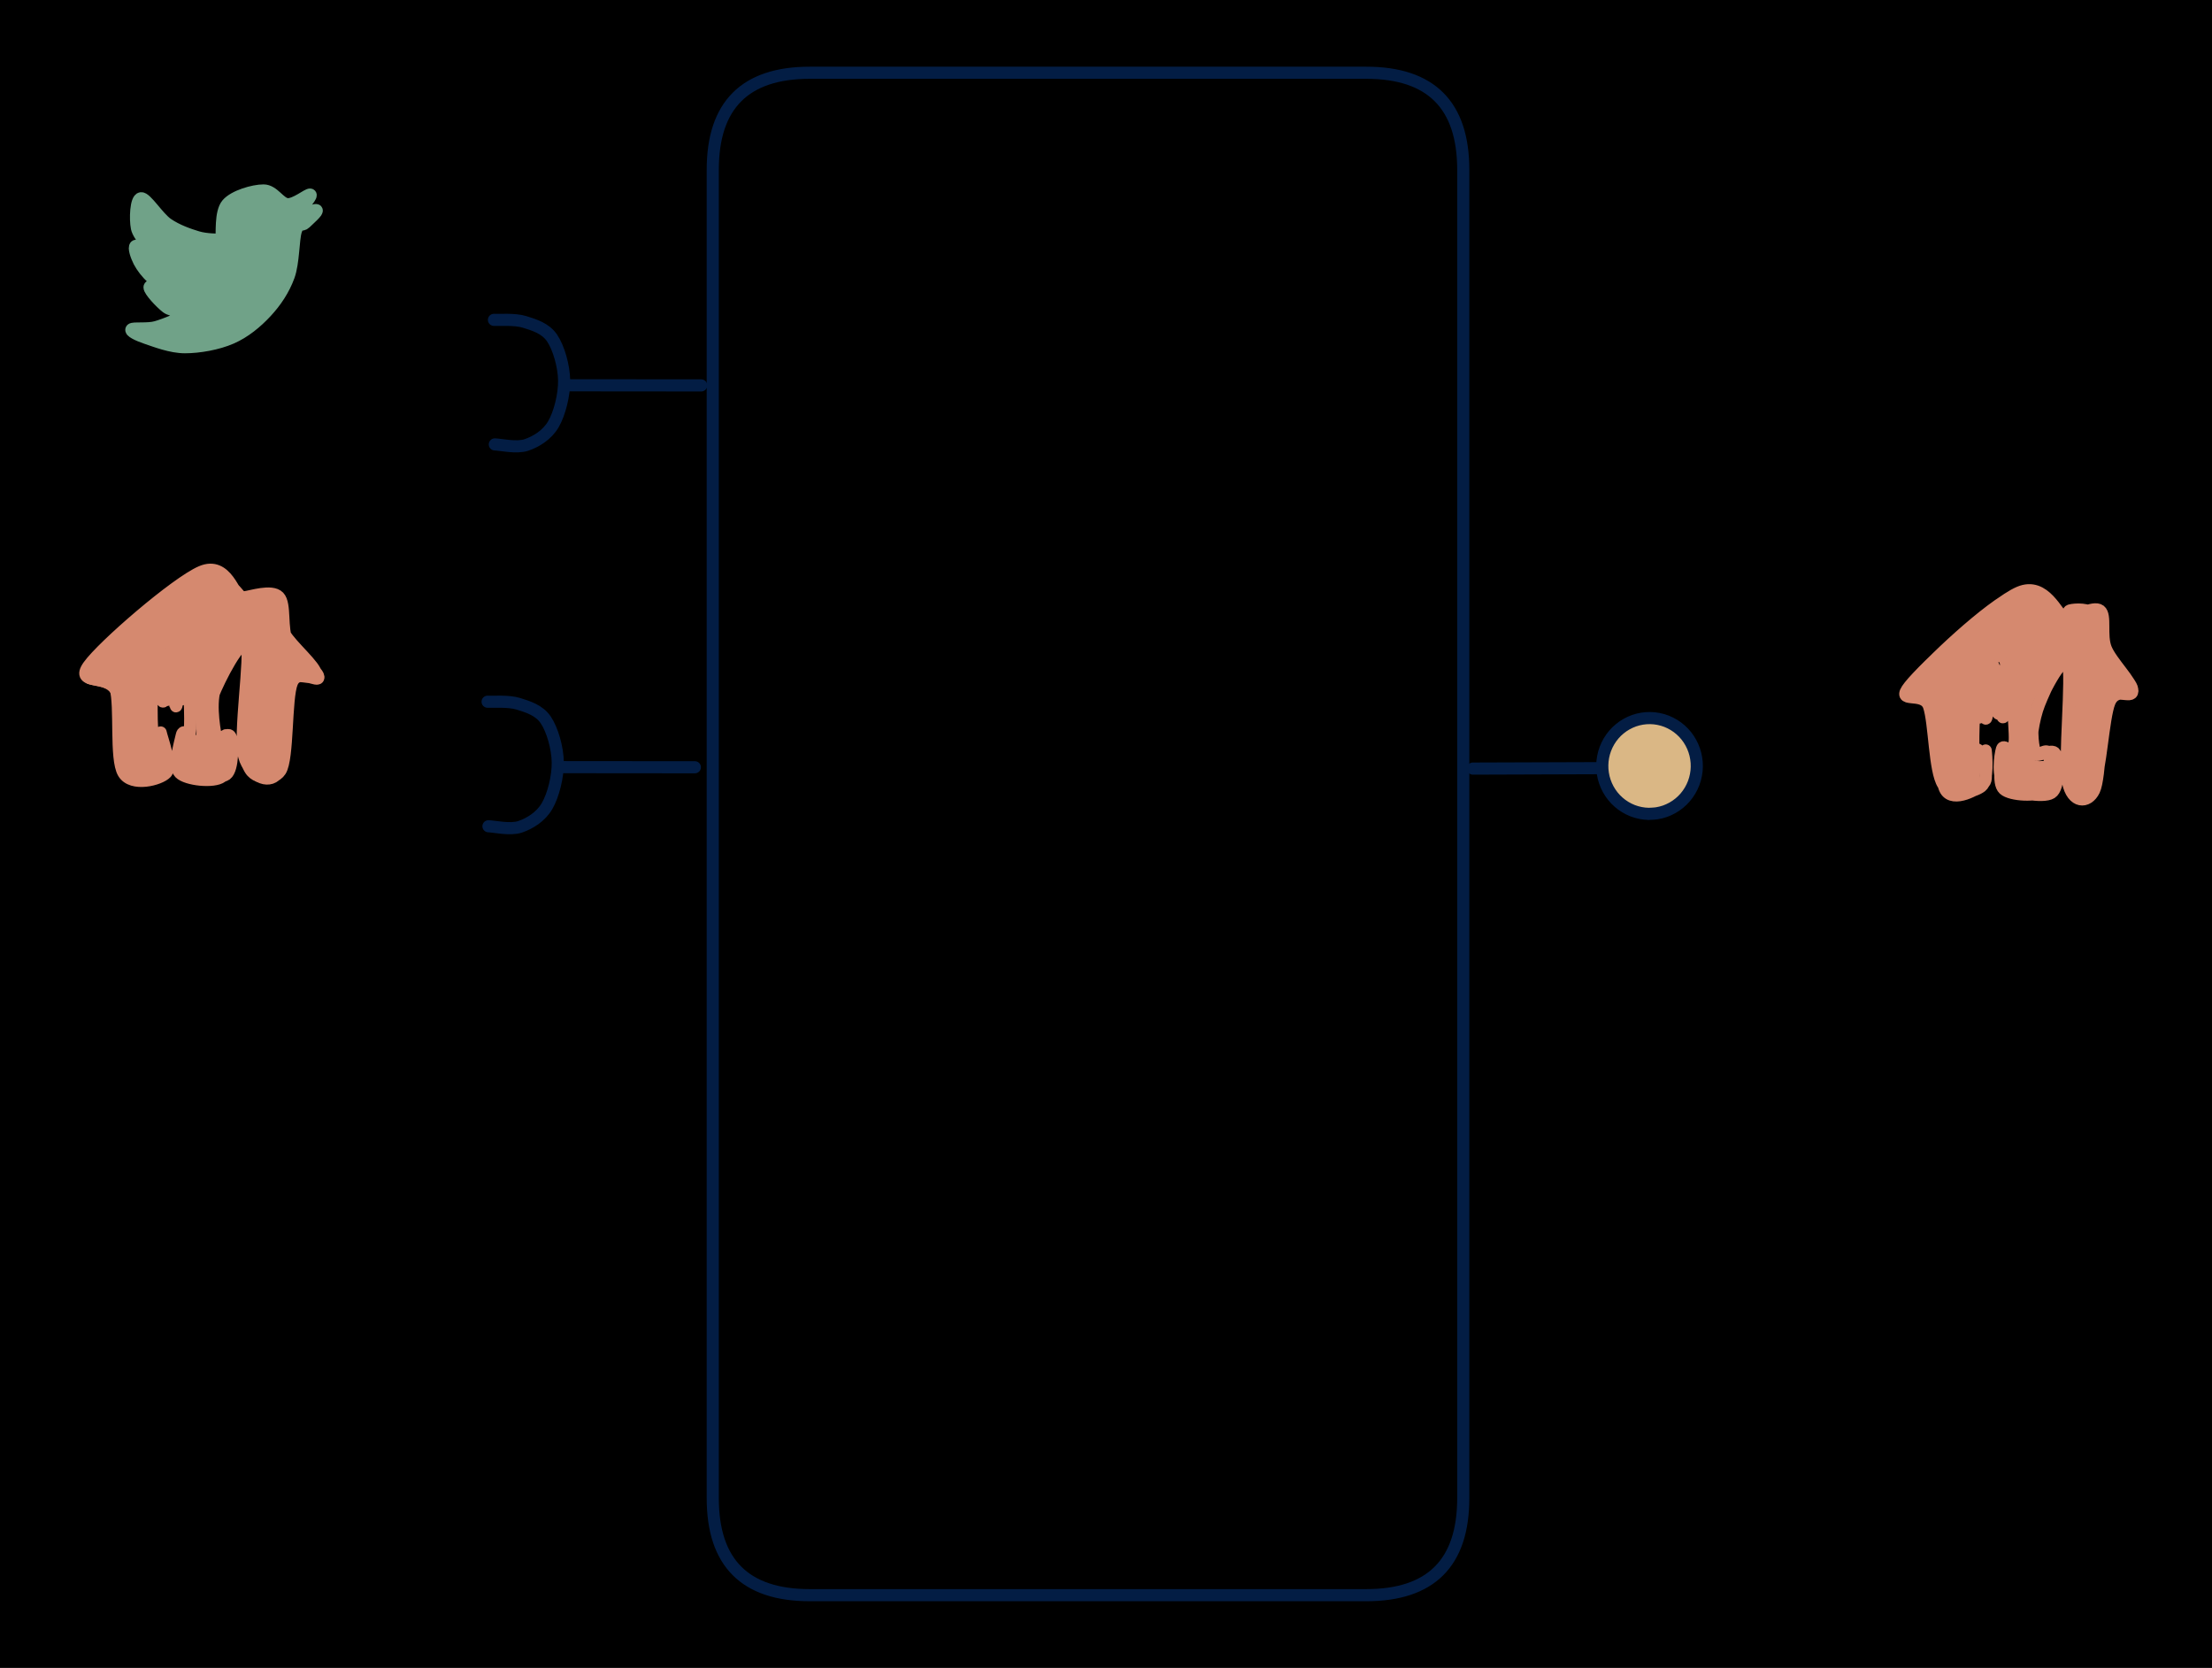
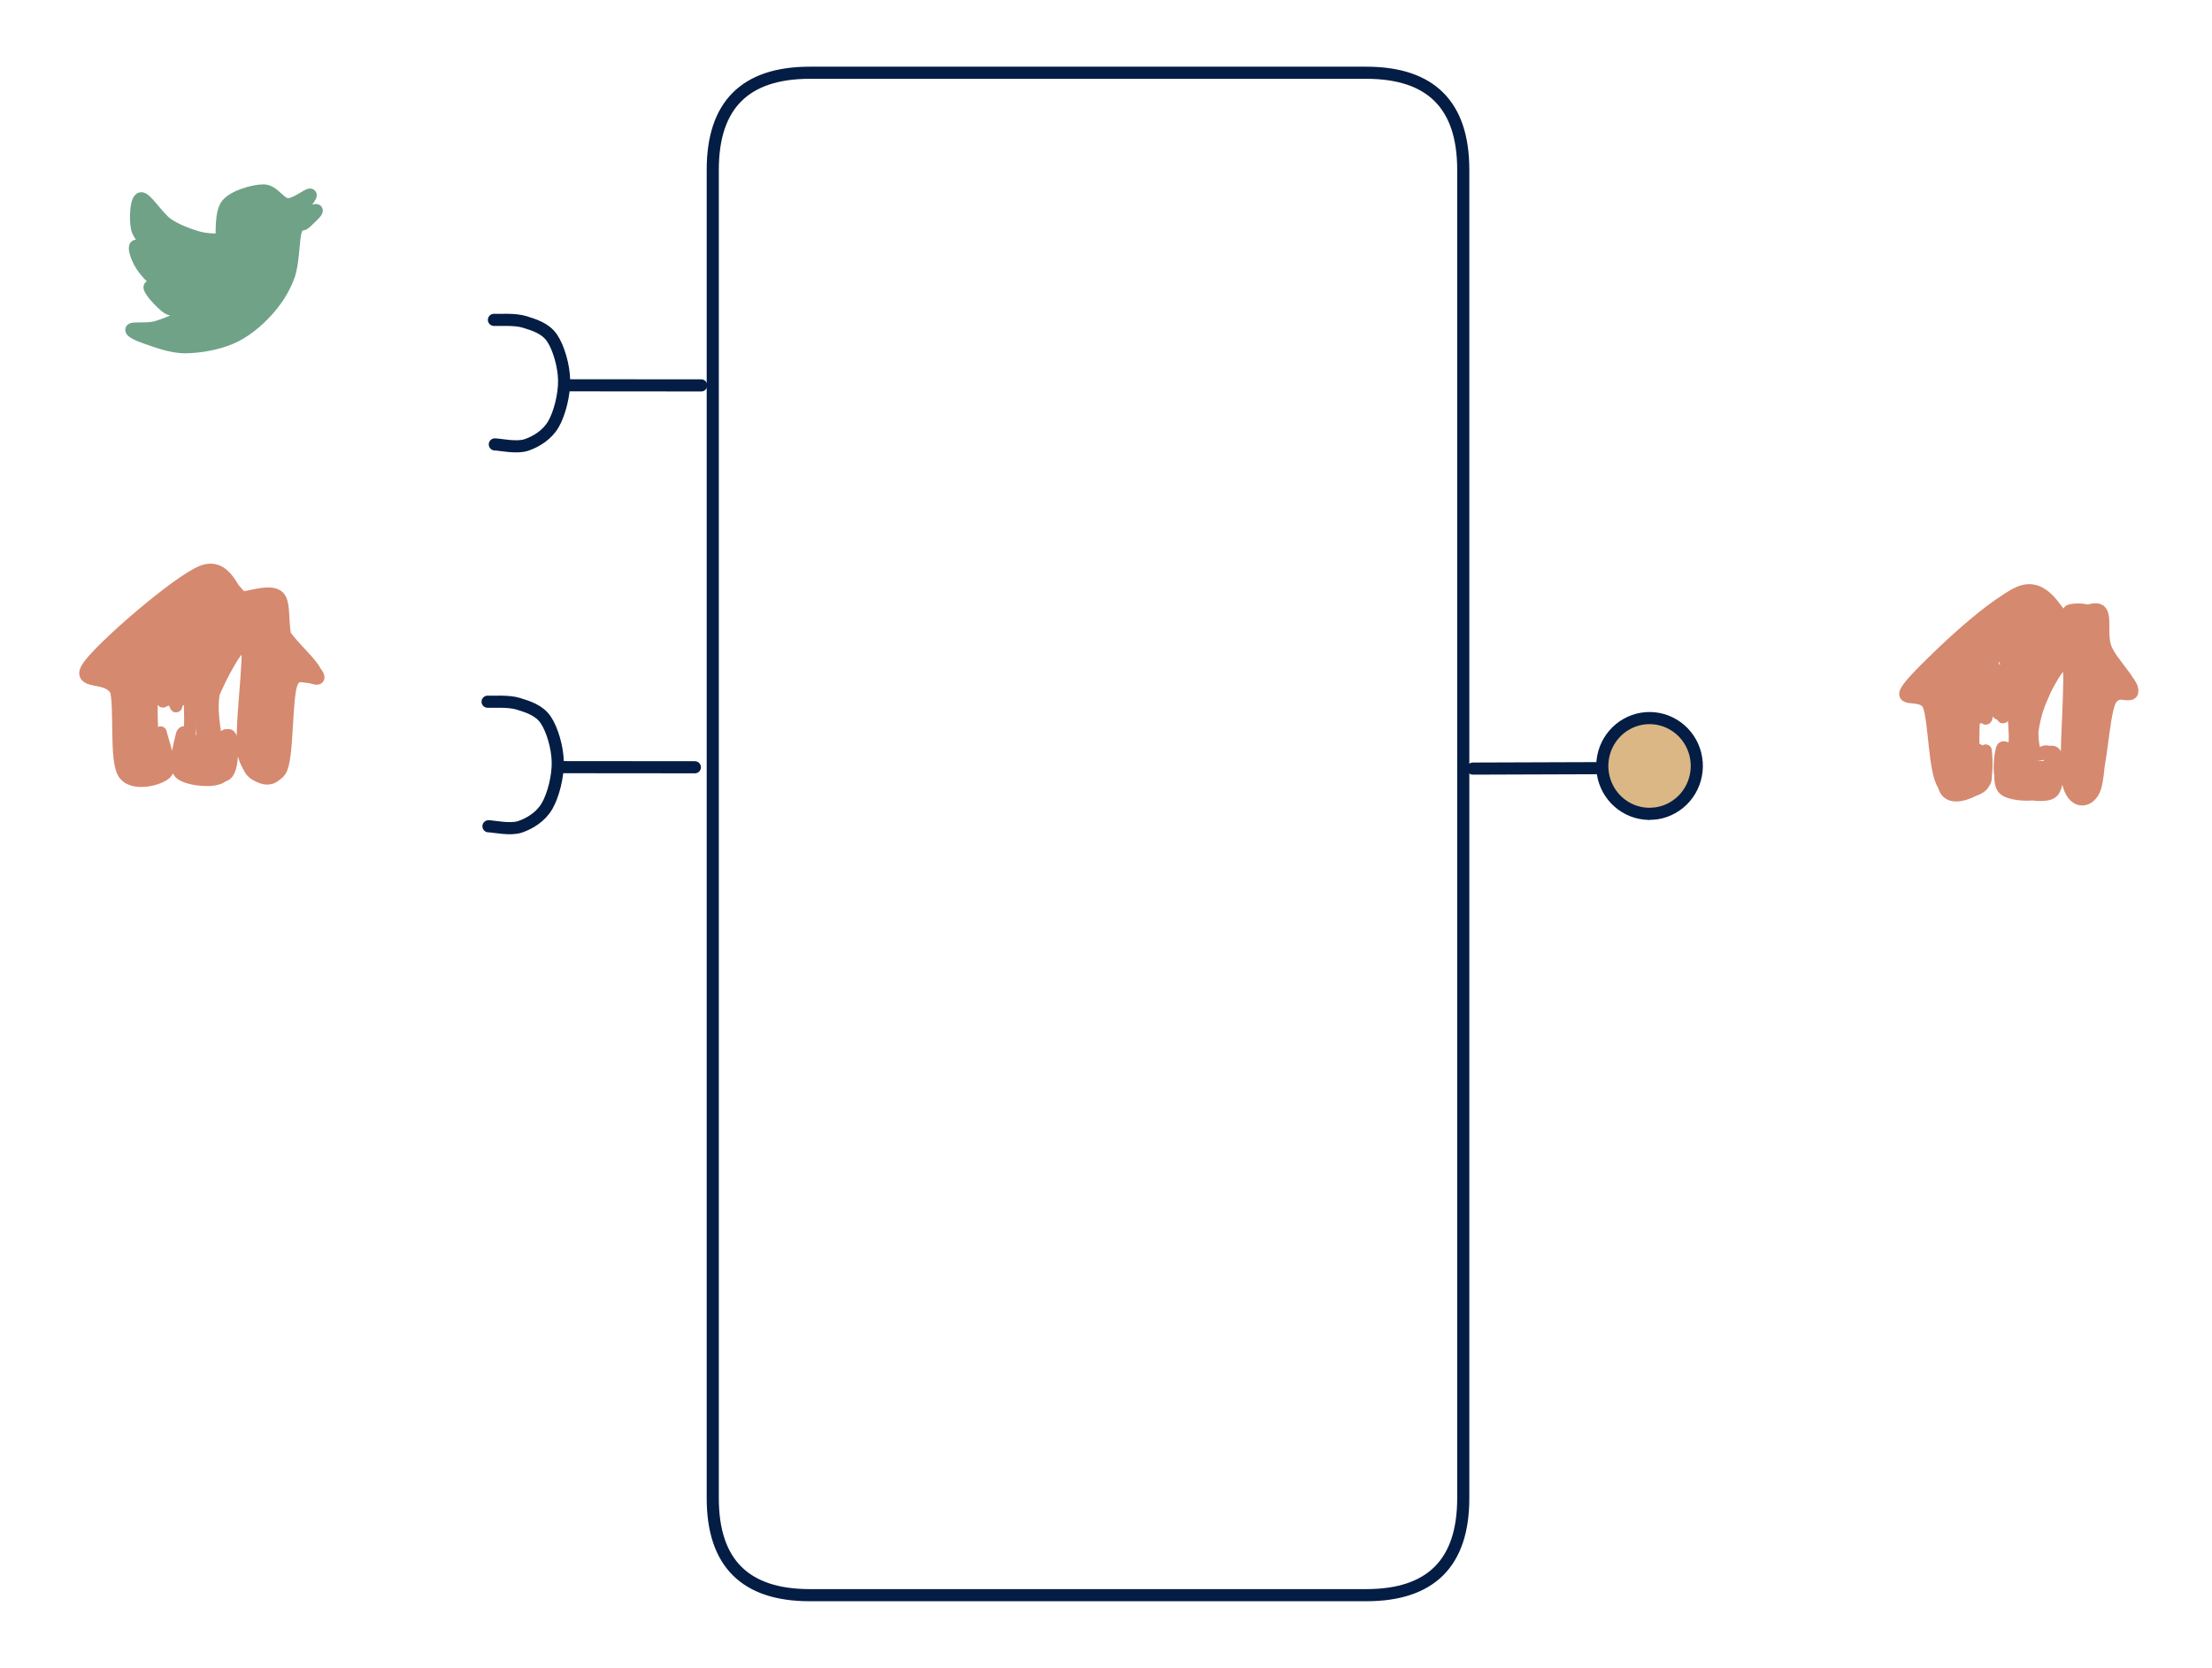
<svg xmlns="http://www.w3.org/2000/svg" version="1.1" viewBox="4846.933 1851.33 729.795 550.24" width="729.795" height="550.24">
-   <rect x="4846.933" y="1851.33" width="729.795" height="550.24" fill="#000000" />
  <g stroke-linecap="round">
    <g transform="translate(4919.958 1930.487) rotate(0 0.8961443 9.527954)" fill-rule="evenodd">
      <path d="M0 0 C0.32 -1.97, -0.4 -9.07, 1.93 -11.8 C4.25 -14.52, 10.62 -16.33, 13.92 -16.33 C17.23 -16.33, 19.21 -12.02, 21.77 -11.8 C24.34 -11.57, 28.51 -15.15, 29.33 -14.97 C30.14 -14.8, 27.6 -11.95, 26.66 -10.74 C25.72 -9.53, 22.91 -7.86, 23.7 -7.71 C24.49 -7.56, 30.74 -10.18, 31.4 -9.83 C32.07 -9.48, 28.84 -6.73, 27.7 -5.6 C26.56 -4.46, 25.5 -5.95, 24.59 -3.02 C23.68 -0.1, 23.85 7.49, 22.22 11.95 C20.59 16.41, 17.97 20.34, 14.81 23.74 C11.65 27.15, 7.73 30.42, 3.26 32.36 C-1.21 34.31, -7.33 35.39, -12 35.39 C-16.66 35.39, -21.8 33.35, -24.74 32.36 C-27.67 31.38, -30.17 30.1, -29.63 29.49 C-29.08 28.89, -24.39 29.57, -21.48 28.74 C-18.57 27.9, -12.71 25.58, -12.15 24.5 C-11.58 23.42, -16.15 23.72, -18.07 22.23 C-20 20.74, -23.75 16.76, -23.7 15.58 C-23.65 14.39, -17.9 15.65, -17.78 15.12 C-17.65 14.59, -21.4 13.74, -22.96 12.4 C-24.51 11.07, -26.22 8.85, -27.11 7.11 C-28 5.37, -29.01 2.5, -28.29 1.97 C-27.58 1.44, -22.89 4.92, -22.81 3.93 C-22.74 2.95, -27.23 -0.98, -27.85 -3.93 C-28.46 -6.88, -28.19 -13.54, -26.51 -13.76 C-24.84 -13.99, -20.89 -7.44, -17.78 -5.29 C-14.66 -3.15, -10.81 -1.79, -7.85 -0.91 C-4.89 -0.03, -1.31 -0.15, 0 0" stroke="none" stroke-width="0" fill="#70a288" fill-rule="evenodd" />
      <path d="M0 0 C0.32 -1.97, -0.4 -9.07, 1.93 -11.8 C4.25 -14.52, 10.62 -16.33, 13.92 -16.33 C17.23 -16.33, 19.21 -12.02, 21.77 -11.8 C24.34 -11.57, 28.51 -15.15, 29.33 -14.97 C30.14 -14.8, 27.6 -11.95, 26.66 -10.74 C25.72 -9.53, 22.91 -7.86, 23.7 -7.71 C24.49 -7.56, 30.74 -10.18, 31.4 -9.83 C32.07 -9.48, 28.84 -6.73, 27.7 -5.6 C26.56 -4.46, 25.5 -5.95, 24.59 -3.02 C23.68 -0.1, 23.85 7.49, 22.22 11.95 C20.59 16.41, 17.97 20.34, 14.81 23.74 C11.65 27.15, 7.73 30.42, 3.26 32.36 C-1.21 34.31, -7.33 35.39, -12 35.39 C-16.66 35.39, -21.8 33.35, -24.74 32.36 C-27.67 31.38, -30.17 30.1, -29.63 29.49 C-29.08 28.89, -24.39 29.57, -21.48 28.74 C-18.57 27.9, -12.71 25.58, -12.15 24.5 C-11.58 23.42, -16.15 23.72, -18.07 22.23 C-20 20.74, -23.75 16.76, -23.7 15.58 C-23.65 14.39, -17.9 15.65, -17.78 15.12 C-17.65 14.59, -21.4 13.74, -22.96 12.4 C-24.51 11.07, -26.22 8.85, -27.11 7.11 C-28 5.37, -29.01 2.5, -28.29 1.97 C-27.58 1.44, -22.89 4.92, -22.81 3.93 C-22.74 2.95, -27.23 -0.98, -27.85 -3.93 C-28.46 -6.88, -28.19 -13.54, -26.51 -13.76 C-24.84 -13.99, -20.89 -7.44, -17.78 -5.29 C-14.66 -3.15, -10.81 -1.79, -7.85 -0.91 C-4.89 -0.03, -1.31 -0.15, 0 0 M0 0 C0.32 -1.97, -0.4 -9.07, 1.93 -11.8 C4.25 -14.52, 10.62 -16.33, 13.92 -16.33 C17.23 -16.33, 19.21 -12.02, 21.77 -11.8 C24.34 -11.57, 28.51 -15.15, 29.33 -14.97 C30.14 -14.8, 27.6 -11.95, 26.66 -10.74 C25.72 -9.53, 22.91 -7.86, 23.7 -7.71 C24.49 -7.56, 30.74 -10.18, 31.4 -9.83 C32.07 -9.48, 28.84 -6.73, 27.7 -5.6 C26.56 -4.46, 25.5 -5.95, 24.59 -3.02 C23.68 -0.1, 23.85 7.49, 22.22 11.95 C20.59 16.41, 17.97 20.34, 14.81 23.74 C11.65 27.15, 7.73 30.42, 3.26 32.36 C-1.21 34.31, -7.33 35.39, -12 35.39 C-16.66 35.39, -21.8 33.35, -24.74 32.36 C-27.67 31.38, -30.17 30.1, -29.63 29.49 C-29.08 28.89, -24.39 29.57, -21.48 28.74 C-18.57 27.9, -12.71 25.58, -12.15 24.5 C-11.58 23.42, -16.15 23.72, -18.07 22.23 C-20 20.74, -23.75 16.76, -23.7 15.58 C-23.65 14.39, -17.9 15.65, -17.78 15.12 C-17.65 14.59, -21.4 13.74, -22.96 12.4 C-24.51 11.07, -26.22 8.85, -27.11 7.11 C-28 5.37, -29.01 2.5, -28.29 1.97 C-27.58 1.44, -22.89 4.92, -22.81 3.93 C-22.74 2.95, -27.23 -0.98, -27.85 -3.93 C-28.46 -6.88, -28.19 -13.54, -26.51 -13.76 C-24.84 -13.99, -20.89 -7.44, -17.78 -5.29 C-14.66 -3.15, -10.81 -1.79, -7.85 -0.91 C-4.89 -0.03, -1.31 -0.15, 0 0" stroke="#70a288" stroke-width="4" fill="none" />
    </g>
  </g>
  <g stroke-linecap="round">
    <g transform="translate(4900.083 2093.957) rotate(0 13.44975 -19.83895)" fill-rule="evenodd">
      <path d="M0.29 1.01 C0.87 2.6, 4.64 7.82, 2.52 9.41 C0.39 11.01, -9.35 14.36, -12.48 10.58 C-15.62 6.8, -14.35 -7.97, -16.29 -13.24 C-18.22 -18.51, -29.15 -14.5, -24.09 -21.03 C-19.03 -27.55, 5.13 -48.37, 14.08 -52.39 C23.02 -56.41, 27.25 -46.15, 29.6 -45.13 C31.96 -44.12, 26.46 -46.13, 28.22 -46.27 C29.98 -46.42, 38.09 -47.96, 40.17 -45.99 C42.25 -44.02, 38.67 -38.68, 40.71 -34.45 C42.75 -30.21, 52.06 -23.73, 52.39 -20.55 C52.73 -17.38, 44.78 -20.95, 42.72 -15.39 C40.66 -9.82, 42.67 8.53, 40.03 12.81 C37.38 17.09, 28.8 16.94, 26.85 10.3 C24.89 3.65, 29.64 -22.69, 28.29 -27.07 C26.94 -31.44, 20.82 -20.4, 18.77 -15.94 C16.72 -11.48, 15.7 -3.22, 16 -0.33 C16.3 2.57, 19.97 -0.53, 20.57 1.42 C21.16 3.38, 21.57 9.45, 19.57 11.4 C17.56 13.35, 10.32 15.14, 8.54 13.11 C6.77 11.07, 8.38 1.68, 8.9 -0.8 C9.42 -3.28, 11.91 2.72, 11.67 -1.77 C11.43 -6.26, 8.57 -26.25, 7.44 -27.76 C6.32 -29.27, 5.91 -10.65, 4.91 -10.81 C3.92 -10.98, 1.83 -29.01, 1.47 -28.74 C1.12 -28.48, 3.11 -9.32, 2.79 -9.21 C2.46 -9.1, 0.86 -29.06, -0.49 -28.09 C-1.84 -27.11, -5.59 -8.15, -5.3 -3.34 C-5.01 1.46, 0.5 0.5, 1.25 0.74" stroke="none" stroke-width="0" fill="#d5896f" fill-rule="evenodd" />
      <path d="M-0.14 -0.99 C0.25 0.98, 3.71 10.11, 1.67 12.34 C-0.38 14.56, -9.63 17, -12.41 12.35 C-15.19 7.7, -13.28 -9.65, -15.02 -15.57 C-16.76 -21.49, -27.34 -16.97, -22.85 -23.16 C-18.36 -29.34, 3.29 -49.37, 11.94 -52.7 C20.58 -56.03, 26.25 -44.37, 29.02 -43.15 C31.8 -41.92, 27.22 -45.13, 28.58 -45.36 C29.95 -45.6, 35.17 -46.51, 37.19 -44.54 C39.21 -42.56, 38.38 -37.57, 40.71 -33.5 C43.04 -29.42, 51.1 -22.82, 51.17 -20.07 C51.24 -17.32, 43.21 -22.35, 41.12 -17 C39.02 -11.65, 40.74 7.93, 38.59 12.02 C36.44 16.1, 29.95 14.42, 28.23 7.51 C26.5 0.6, 30.1 -25.98, 28.24 -29.43 C26.38 -32.88, 19.06 -18.27, 17.07 -13.18 C15.08 -8.08, 15.32 -1.13, 16.29 1.12 C17.25 3.37, 22 -1.63, 22.87 0.33 C23.73 2.28, 23.82 11.11, 21.48 12.86 C19.13 14.61, 11.13 12.84, 8.78 10.84 C6.44 8.84, 7.27 3.02, 7.41 0.84 C7.56 -1.33, 9.45 2.44, 9.63 -2.2 C9.8 -6.84, 8.95 -25.39, 8.45 -27 C7.95 -28.6, 7.52 -11.71, 6.64 -11.84 C5.77 -11.96, 4.23 -27.87, 3.22 -27.76 C2.21 -27.65, 1.54 -10.99, 0.61 -11.17 C-0.33 -11.34, -1.79 -30.2, -2.39 -28.81 C-2.99 -27.42, -3.33 -7.5, -3 -2.84 C-2.66 1.83, -0.97 -1.09, -0.37 -0.82 M-1.68 1.11 C-1.3 2.72, 2.6 9.29, 1.23 10.83 C-0.14 12.37, -7.26 14.59, -9.9 10.32 C-12.53 6.06, -12.24 -9.19, -14.58 -14.74 C-16.92 -20.29, -28.57 -16.42, -23.93 -22.96 C-19.28 -29.51, 4.85 -50.38, 13.26 -53.99 C21.67 -57.59, 24.18 -45.99, 26.55 -44.59 C28.92 -43.19, 25.44 -45.4, 27.49 -45.59 C29.53 -45.77, 36.46 -48.19, 38.83 -45.73 C41.19 -43.27, 39.51 -35.22, 41.69 -30.82 C43.87 -26.42, 51.66 -21.55, 51.9 -19.31 C52.14 -17.06, 45.24 -22.53, 43.15 -17.37 C41.06 -12.21, 41.97 7.6, 39.35 11.64 C36.73 15.68, 29.27 13.84, 27.41 6.86 C25.55 -0.13, 29.8 -26.63, 28.18 -30.29 C26.55 -33.95, 19.3 -20.51, 17.68 -15.11 C16.06 -9.72, 17.78 -0.47, 18.45 2.09 C19.11 4.65, 21.42 -1.66, 21.69 0.25 C21.96 2.17, 22.64 11.56, 20.06 13.58 C17.47 15.6, 8.36 14.64, 6.16 12.36 C3.95 10.09, 6.25 2.53, 6.82 -0.08 C7.39 -2.69, 9.35 1.28, 9.57 -3.31 C9.79 -7.9, 8.91 -26.58, 8.14 -27.63 C7.36 -28.68, 5.51 -9.61, 4.93 -9.6 C4.35 -9.59, 5.17 -27.22, 4.64 -27.57 C4.12 -27.92, 2.76 -11.32, 1.79 -11.68 C0.81 -12.04, -0.12 -30.99, -1.23 -29.72 C-2.33 -28.44, -4.96 -9.06, -4.84 -4.05 C-4.71 0.95, -1.08 -0.44, -0.46 0.32" stroke="#d5896f" stroke-width="4" fill="none" />
    </g>
  </g>
  <g stroke-linecap="round" transform="translate(5082.09 1875.33) rotate(0 123.8051 251.1225)">
    <path d="M32 0 C101.85 0, 171.7 0, 215.61 0 M32 0 C81.32 0, 130.64 0, 215.61 0 M215.61 0 C236.94 0, 247.61 10.67, 247.61 32 M215.61 0 C236.94 0, 247.61 10.67, 247.61 32 M247.61 32 C247.61 200.26, 247.61 368.52, 247.61 470.24 M247.61 32 C247.61 196.27, 247.61 360.55, 247.61 470.24 M247.61 470.24 C247.61 491.58, 236.94 502.24, 215.61 502.24 M247.61 470.24 C247.61 491.58, 236.94 502.24, 215.61 502.24 M215.61 502.24 C151.48 502.24, 87.35 502.24, 32 502.24 M215.61 502.24 C174.18 502.24, 132.75 502.24, 32 502.24 M32 502.24 C10.67 502.24, 0 491.58, 0 470.24 M32 502.24 C10.67 502.24, 0 491.58, 0 470.24 M0 470.24 C0 354.83, 0 239.41, 0 32 M0 470.24 C0 377.87, 0 285.49, 0 32 M0 32 C0 10.67, 10.67 0, 32 0 M0 32 C0 10.67, 10.67 0, 32 0" stroke="#031d44" stroke-width="4" fill="none" />
  </g>
  <g stroke-linecap="round">
    <g transform="translate(5001.35 1966.15) rotate(269.5993 20.20242 11.50673)">
      <path d="M0 0 C-0.04 1.74, -1.34 7.21, -0.25 10.44 C0.83 13.66, 2.98 17.27, 6.52 19.37 C10.05 21.46, 16.21 23.05, 20.95 23.01 C25.69 22.98, 31.74 21.29, 34.97 19.13 C38.2 16.98, 39.33 13.27, 40.35 10.08 C41.37 6.89, 40.97 1.68, 41.09 0 M0 0 C-0.04 1.74, -1.34 7.21, -0.25 10.44 C0.83 13.66, 2.98 17.27, 6.52 19.37 C10.05 21.46, 16.21 23.05, 20.95 23.01 C25.69 22.98, 31.74 21.29, 34.97 19.13 C38.2 16.98, 39.33 13.27, 40.35 10.08 C41.37 6.89, 40.97 1.68, 41.09 0" stroke="#031d44" stroke-width="4" fill="none" />
    </g>
  </g>
  <g stroke-linecap="round">
    <g transform="translate(5056.256 1956.258) rotate(269.5993 -0.1761756 22.19813)">
      <path d="M0 0 C-0.06 7.4, -0.29 37, -0.35 44.4 M0 0 C-0.06 7.4, -0.29 37, -0.35 44.4" stroke="#031d44" stroke-width="4" fill="none" />
    </g>
  </g>
  <g stroke-linecap="round">
    <g transform="translate(4999.254 2092.122) rotate(269.5993 20.20242 11.50673)">
      <path d="M0 0 C-0.04 1.74, -1.34 7.21, -0.25 10.44 C0.83 13.66, 2.98 17.27, 6.52 19.37 C10.05 21.46, 16.21 23.05, 20.95 23.01 C25.69 22.98, 31.74 21.29, 34.97 19.13 C38.2 16.98, 39.33 13.27, 40.35 10.08 C41.37 6.89, 40.97 1.68, 41.09 0 M0 0 C-0.04 1.74, -1.34 7.21, -0.25 10.44 C0.83 13.66, 2.98 17.27, 6.52 19.37 C10.05 21.46, 16.21 23.05, 20.95 23.01 C25.69 22.98, 31.74 21.29, 34.97 19.13 C38.2 16.98, 39.33 13.27, 40.35 10.08 C41.37 6.89, 40.97 1.68, 41.09 0" stroke="#031d44" stroke-width="4" fill="none" />
    </g>
  </g>
  <g stroke-linecap="round">
    <g transform="translate(5054.16 2082.23) rotate(269.5993 -0.1761756 22.19813)">
      <path d="M0 0 C-0.06 7.4, -0.29 37, -0.35 44.4 M0 0 C-0.06 7.4, -0.29 37, -0.35 44.4" stroke="#031d44" stroke-width="4" fill="none" />
    </g>
  </g>
  <g stroke-linecap="round">
    <g transform="translate(5352.768 2084.501) rotate(90.96151 0.4103828 20.31395)">
      <path d="M0 0 C0.14 6.77, 0.68 33.86, 0.82 40.63 M0 0 C0.14 6.77, 0.68 33.86, 0.82 40.63" stroke="#031d44" stroke-width="4" fill="none" />
    </g>
  </g>
  <g stroke-linecap="round" transform="translate(5375.358 2088.422) rotate(90.96151 15.79974 15.59455)">
    <path d="M31.6 15.59 C31.6 16.5, 31.52 17.41, 31.36 18.3 C31.2 19.19, 30.96 20.08, 30.65 20.93 C30.33 21.78, 29.94 22.61, 29.48 23.39 C29.03 24.17, 28.49 24.93, 27.9 25.62 C27.32 26.31, 26.66 26.96, 25.96 27.54 C25.26 28.12, 24.49 28.65, 23.7 29.1 C22.91 29.55, 22.06 29.94, 21.2 30.25 C20.34 30.56, 19.44 30.8, 18.54 30.95 C17.64 31.11, 16.71 31.19, 15.8 31.19 C14.89 31.19, 13.96 31.11, 13.06 30.95 C12.16 30.8, 11.26 30.56, 10.4 30.25 C9.54 29.94, 8.69 29.55, 7.9 29.1 C7.11 28.65, 6.34 28.12, 5.64 27.54 C4.94 26.96, 4.28 26.31, 3.7 25.62 C3.11 24.93, 2.57 24.17, 2.12 23.39 C1.66 22.61, 1.27 21.78, 0.95 20.93 C0.64 20.08, 0.4 19.19, 0.24 18.3 C0.08 17.41, 0 16.5, 0 15.59 C0 14.69, 0.08 13.78, 0.24 12.89 C0.4 12, 0.64 11.11, 0.95 10.26 C1.27 9.41, 1.66 8.58, 2.12 7.8 C2.57 7.02, 3.11 6.26, 3.7 5.57 C4.28 4.88, 4.94 4.23, 5.64 3.65 C6.34 3.07, 7.11 2.54, 7.9 2.09 C8.69 1.64, 9.54 1.25, 10.4 0.94 C11.26 0.63, 12.16 0.39, 13.06 0.24 C13.96 0.08, 14.89 0, 15.8 0 C16.71 0, 17.64 0.08, 18.54 0.24 C19.44 0.39, 20.34 0.63, 21.2 0.94 C22.06 1.25, 22.91 1.64, 23.7 2.09 C24.49 2.54, 25.26 3.07, 25.96 3.65 C26.66 4.23, 27.32 4.88, 27.9 5.57 C28.49 6.26, 29.03 7.02, 29.48 7.8 C29.94 8.58, 30.33 9.41, 30.65 10.26 C30.96 11.11, 31.2 12, 31.36 12.89 C31.52 13.78, 31.56 15.14, 31.6 15.59 C31.64 16.05, 31.64 15.14, 31.6 15.59" stroke="none" stroke-width="0" fill="#dab785" />
    <path d="M31.6 15.59 C31.6 16.5, 31.52 17.41, 31.36 18.3 C31.2 19.19, 30.96 20.08, 30.65 20.93 C30.33 21.78, 29.94 22.61, 29.48 23.39 C29.03 24.17, 28.49 24.93, 27.9 25.62 C27.32 26.31, 26.66 26.96, 25.96 27.54 C25.26 28.12, 24.49 28.65, 23.7 29.1 C22.91 29.55, 22.06 29.94, 21.2 30.25 C20.34 30.56, 19.44 30.8, 18.54 30.95 C17.64 31.11, 16.71 31.19, 15.8 31.19 C14.89 31.19, 13.96 31.11, 13.06 30.95 C12.16 30.8, 11.26 30.56, 10.4 30.25 C9.54 29.94, 8.69 29.55, 7.9 29.1 C7.11 28.65, 6.34 28.12, 5.64 27.54 C4.94 26.96, 4.28 26.31, 3.7 25.62 C3.11 24.93, 2.57 24.17, 2.12 23.39 C1.66 22.61, 1.27 21.78, 0.95 20.93 C0.64 20.08, 0.4 19.19, 0.24 18.3 C0.08 17.41, 0 16.5, 0 15.59 C0 14.69, 0.08 13.78, 0.24 12.89 C0.4 12, 0.64 11.11, 0.95 10.26 C1.27 9.41, 1.66 8.58, 2.12 7.8 C2.57 7.02, 3.11 6.26, 3.7 5.57 C4.28 4.88, 4.94 4.23, 5.64 3.65 C6.34 3.07, 7.11 2.54, 7.9 2.09 C8.69 1.64, 9.54 1.25, 10.4 0.94 C11.26 0.63, 12.16 0.39, 13.06 0.24 C13.96 0.08, 14.89 0, 15.8 0 C16.71 0, 17.64 0.08, 18.54 0.24 C19.44 0.39, 20.34 0.63, 21.2 0.94 C22.06 1.25, 22.91 1.64, 23.7 2.09 C24.49 2.54, 25.26 3.07, 25.96 3.65 C26.66 4.23, 27.32 4.88, 27.9 5.57 C28.49 6.26, 29.03 7.02, 29.48 7.8 C29.94 8.58, 30.33 9.41, 30.65 10.26 C30.96 11.11, 31.2 12, 31.36 12.89 C31.52 13.78, 31.56 15.14, 31.6 15.59 C31.64 16.05, 31.64 15.14, 31.6 15.59" stroke="#031d44" stroke-width="4" fill="none" />
  </g>
  <g stroke-linecap="round">
    <g transform="translate(5500.578 2099.317) rotate(0 12.40191 -18.76597)" fill-rule="evenodd">
      <path d="M-0.75 -1.02 C-1.14 1.19, 0.76 9.39, -1.39 11.42 C-3.54 13.46, -11.46 15.32, -13.65 11.17 C-15.85 7.02, -13.33 -7.61, -14.59 -13.46 C-15.84 -19.31, -25.86 -17.62, -21.18 -23.93 C-16.5 -30.24, 5.57 -48.1, 13.5 -51.32 C21.43 -54.54, 24.06 -44.22, 26.41 -43.26 C28.75 -42.31, 26.03 -45.12, 27.58 -45.59 C29.12 -46.06, 33.19 -48.47, 35.68 -46.07 C38.17 -43.68, 39.85 -35.61, 42.53 -31.23 C45.2 -26.86, 52.15 -22.23, 51.74 -19.83 C51.32 -17.43, 42.18 -22.12, 40.03 -16.84 C37.88 -11.55, 40.9 8.02, 38.84 11.9 C36.78 15.79, 29.58 13.05, 27.68 6.49 C25.77 -0.08, 29.22 -23.85, 27.41 -27.47 C25.59 -31.09, 18.57 -20.07, 16.76 -15.22 C14.95 -10.37, 15.29 -1.49, 16.56 1.62 C17.83 4.74, 23.29 1.67, 24.36 3.46 C25.44 5.25, 25.83 10.76, 23.02 12.34 C20.21 13.92, 10.14 14.95, 7.51 12.95 C4.87 10.95, 6.77 3.02, 7.21 0.36 C7.65 -2.31, 10.09 1.26, 10.15 -3.04 C10.21 -7.34, 8 -23.9, 7.57 -25.46 C7.14 -27.03, 7.88 -11.75, 7.58 -12.43 C7.28 -13.12, 7.06 -29.87, 5.78 -29.58 C4.51 -29.29, 1.55 -11.17, -0.08 -10.72 C-1.71 -10.26, -3.44 -27.88, -4.01 -26.85 C-4.59 -25.83, -3.83 -8.91, -3.53 -4.58 C-3.24 -0.24, -3.06 -1.93, -2.23 -0.85" stroke="none" stroke-width="0" fill="#d5896f" fill-rule="evenodd" />
      <path d="M-0.47 0.42 C-0.18 1.99, 2.79 8.29, 0.91 10.33 C-0.97 12.36, -9.2 16.97, -11.75 12.63 C-14.29 8.28, -12.53 -9.91, -14.35 -15.73 C-16.17 -21.54, -26.97 -16.28, -22.67 -22.28 C-18.36 -28.29, 3.11 -48.38, 11.46 -51.75 C19.8 -55.12, 24.44 -43.36, 27.41 -42.5 C30.39 -41.64, 27.64 -46.18, 29.31 -46.61 C30.98 -47.04, 35.59 -47.33, 37.43 -45.09 C39.27 -42.85, 38.28 -37.28, 40.35 -33.19 C42.42 -29.1, 49.5 -23.36, 49.83 -20.55 C50.17 -17.74, 44.44 -21.48, 42.33 -16.33 C40.23 -11.18, 39.43 6.43, 37.22 10.35 C35 14.27, 30.48 13.74, 29.03 7.19 C27.58 0.65, 30.35 -25.46, 28.52 -28.92 C26.68 -32.38, 19.83 -18.37, 18.02 -13.58 C16.21 -8.79, 16.93 -2.52, 17.64 -0.16 C18.35 2.2, 21.7 -1.58, 22.27 0.59 C22.85 2.76, 23.56 10.9, 21.1 12.87 C18.64 14.83, 9.78 14.47, 7.51 12.37 C5.23 10.27, 6.85 2.95, 7.44 0.27 C8.04 -2.42, 10.86 0.93, 11.08 -3.75 C11.3 -8.42, 9.41 -26.51, 8.76 -27.78 C8.11 -29.05, 8 -11.23, 7.18 -11.35 C6.36 -11.48, 4.8 -28.6, 3.86 -28.52 C2.92 -28.45, 2.39 -11.15, 1.54 -10.91 C0.69 -10.67, -0.55 -28.43, -1.25 -27.08 C-1.94 -25.72, -2.68 -7.47, -2.6 -2.8 C-2.53 1.87, -1.15 0.32, -0.78 0.93 M1.49 -0.41 C1.71 1.22, 2.4 9.57, 0.06 11.43 C-2.27 13.29, -9.66 15.15, -12.55 10.75 C-15.43 6.34, -15.37 -9.58, -17.22 -14.98 C-19.07 -20.37, -28.6 -15.37, -23.64 -21.63 C-18.69 -27.89, 3.96 -48.88, 12.53 -52.54 C21.09 -56.21, 25.08 -45.06, 27.76 -43.61 C30.44 -42.16, 26.69 -43.33, 28.59 -43.83 C30.5 -44.32, 37.09 -48.21, 39.19 -46.57 C41.28 -44.94, 39.36 -38.43, 41.14 -34.01 C42.92 -29.58, 49.83 -22.98, 49.86 -20.03 C49.89 -17.09, 43.44 -21.81, 41.34 -16.35 C39.24 -10.88, 39.37 8.35, 37.25 12.75 C35.14 17.15, 30.08 17.08, 28.64 10.03 C27.19 2.99, 30.17 -25.22, 28.59 -29.51 C27.01 -33.81, 21.09 -20.67, 19.13 -15.73 C17.17 -10.78, 15.97 -2.59, 16.85 0.14 C17.74 2.87, 23.39 -1.58, 24.44 0.66 C25.49 2.9, 25.9 11.86, 23.14 13.59 C20.38 15.32, 10.58 13.47, 7.87 11.04 C5.16 8.62, 6.21 1.21, 6.86 -0.96 C7.51 -3.13, 11.49 2.64, 11.78 -2 C12.08 -6.64, 9.62 -27.07, 8.62 -28.82 C7.61 -30.58, 6.86 -12.54, 5.75 -12.52 C4.64 -12.51, 2.99 -28.94, 1.96 -28.74 C0.92 -28.53, 0.4 -11.57, -0.45 -11.29 C-1.3 -11.01, -2.51 -28.29, -3.14 -27.08 C-3.77 -25.86, -4.58 -8.4, -4.24 -3.99 C-3.9 0.41, -1.98 -1.33, -1.08 -0.67" stroke="#d5896f" stroke-width="4" fill="none" />
    </g>
  </g>
</svg>
